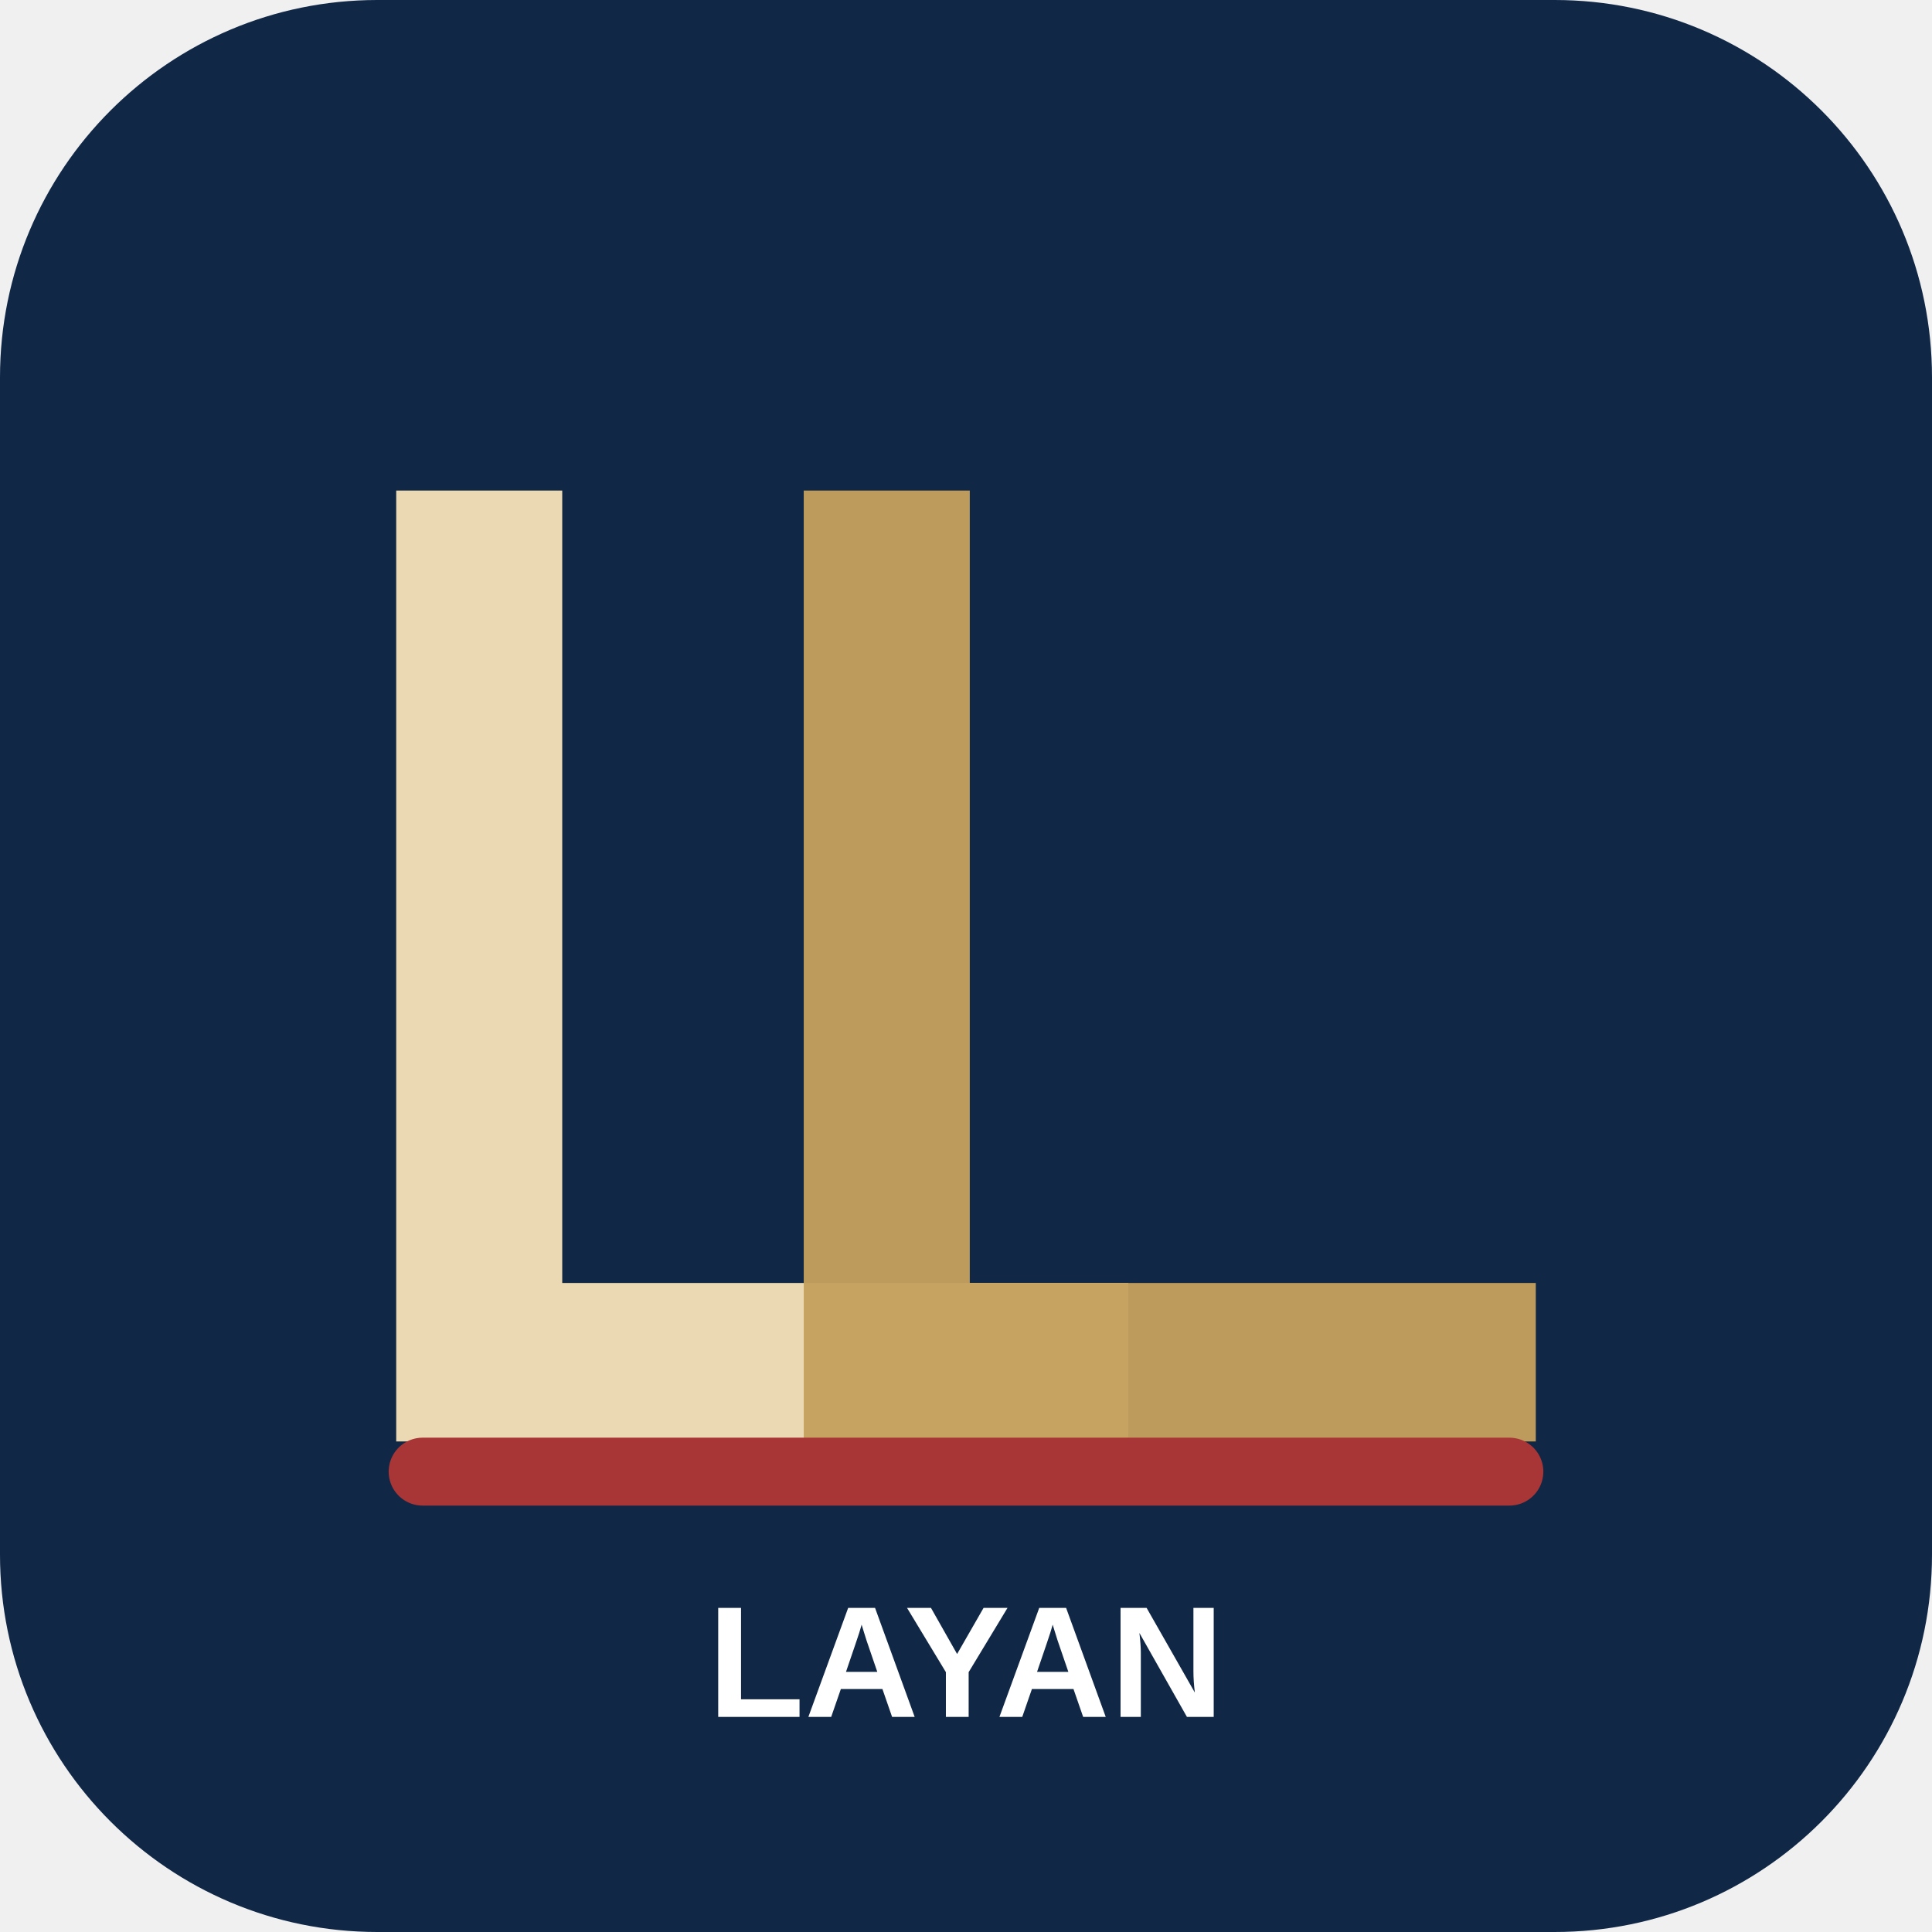
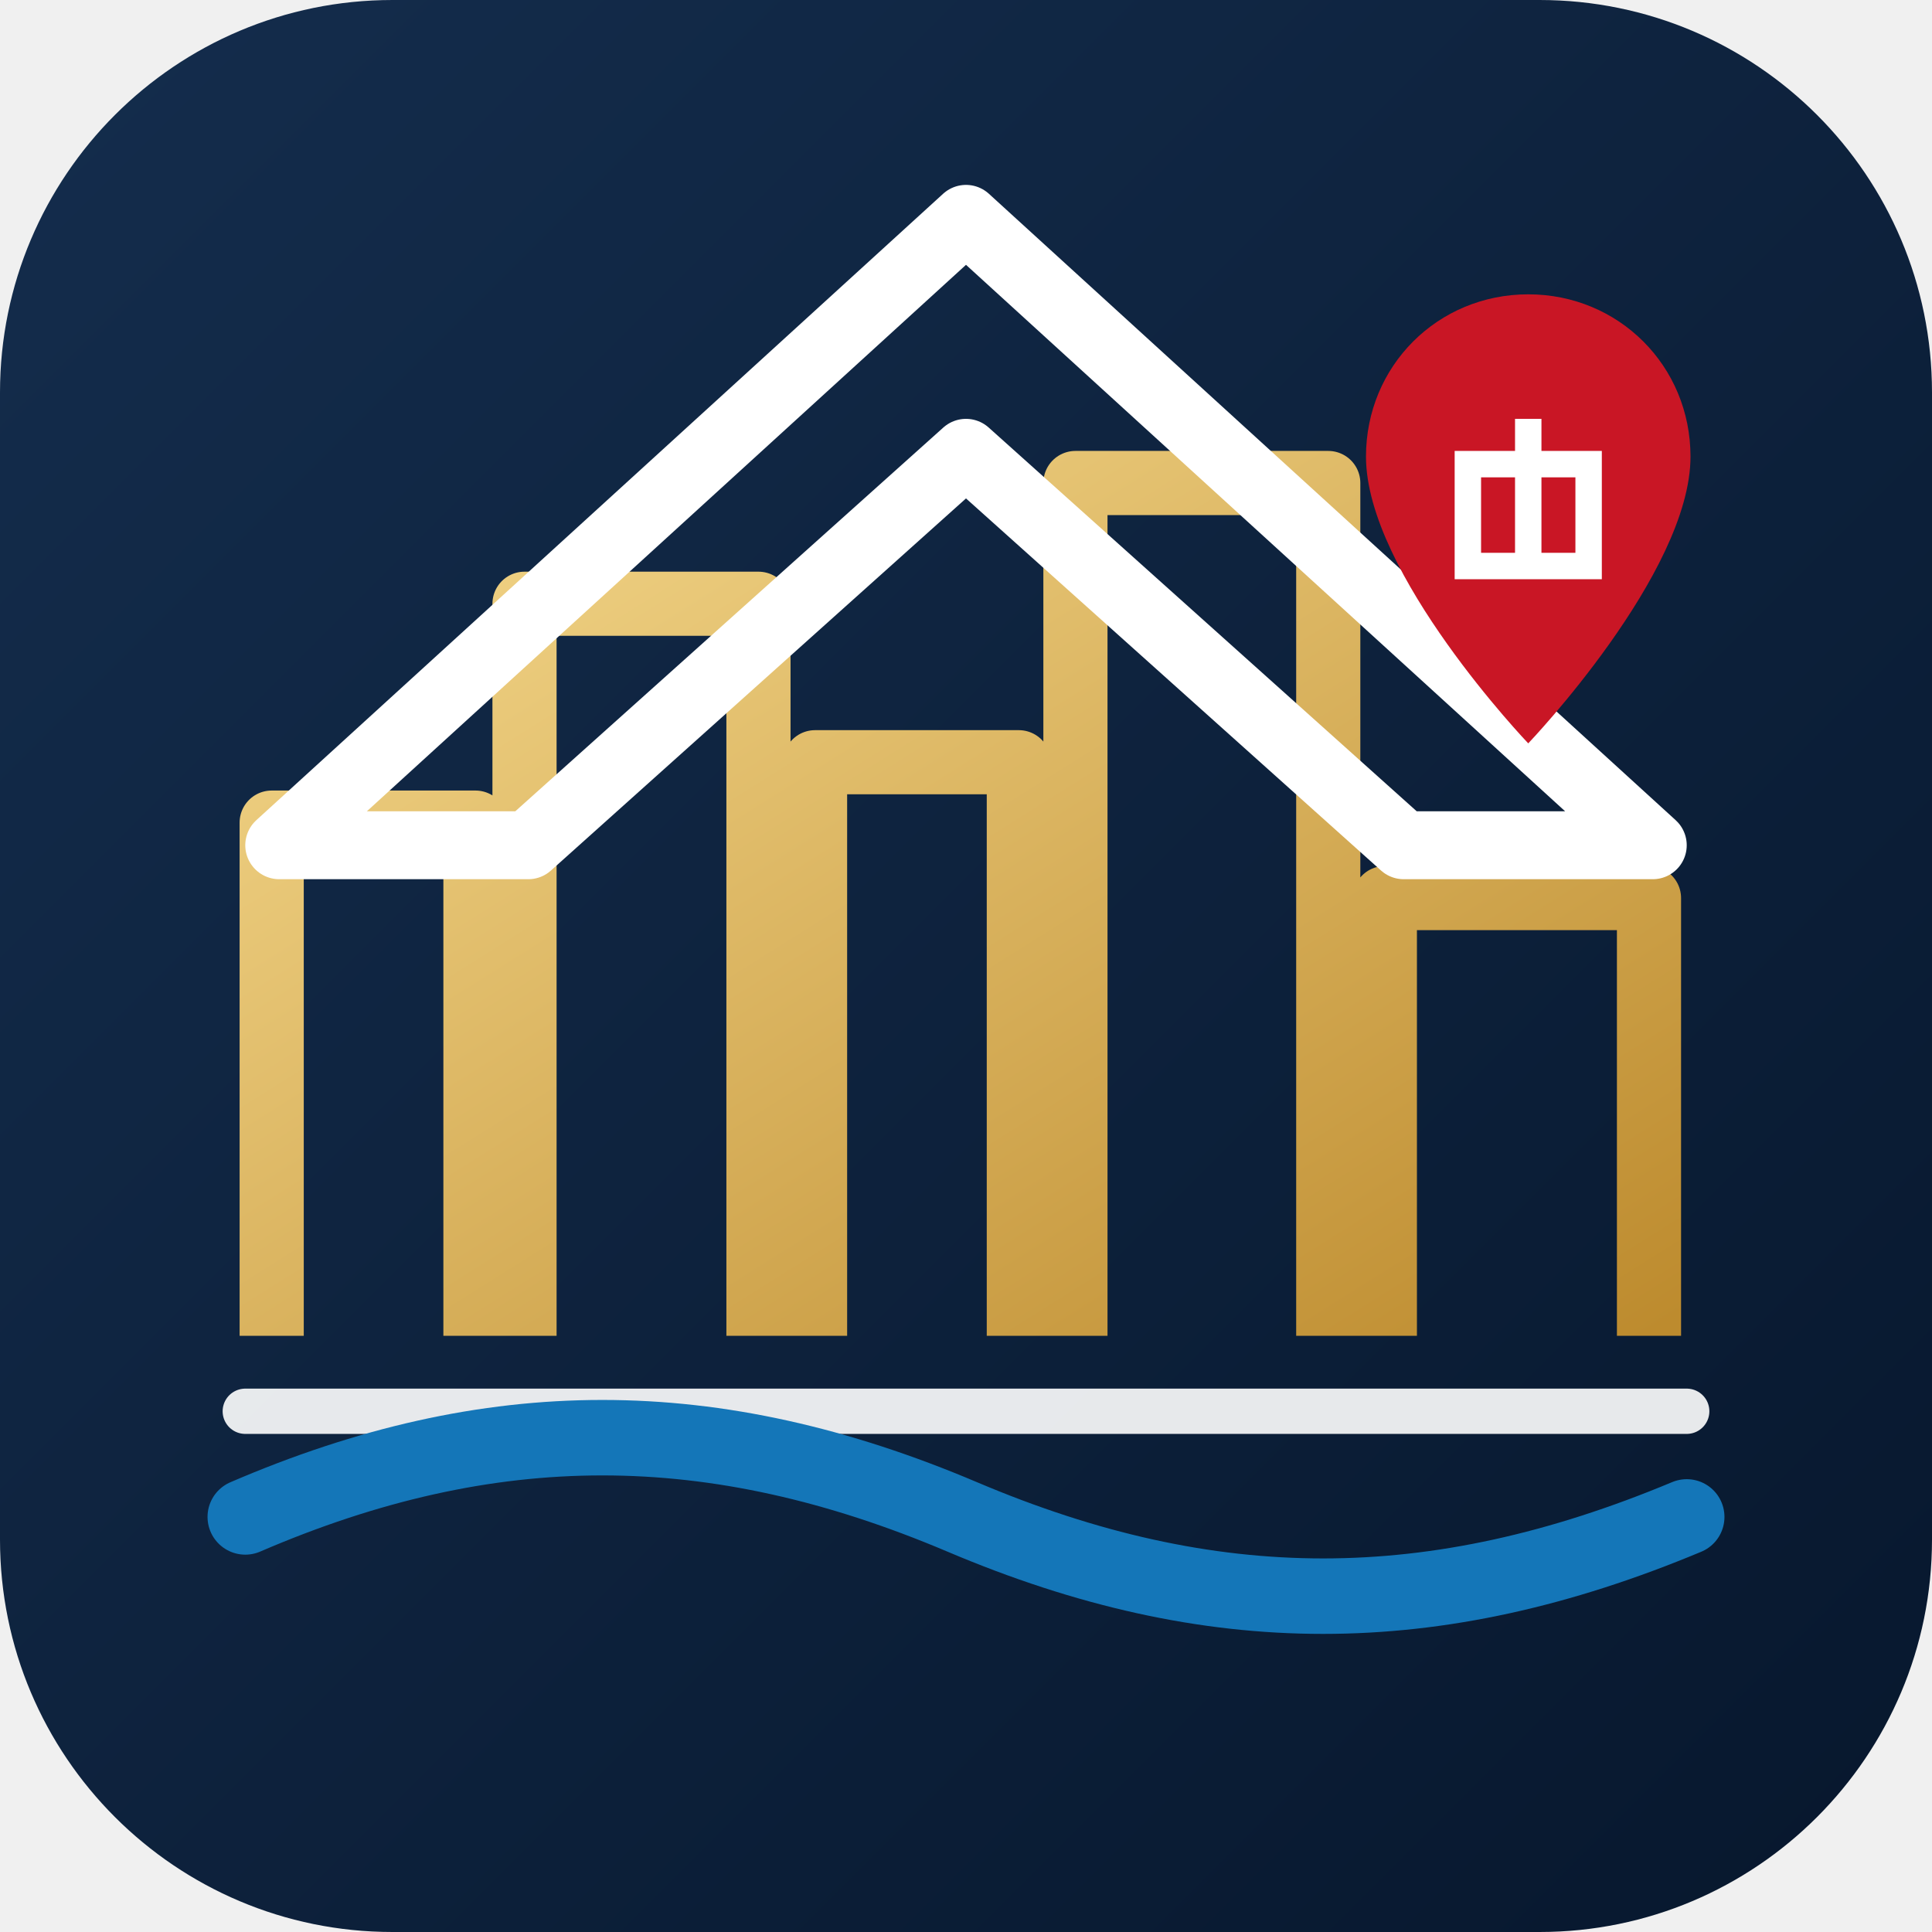
- <svg xmlns="http://www.w3.org/2000/svg" viewBox="0 0 512 512">
-   <rect width="512" height="512" rx="100" fill="#102746" />
-   <path d="M105 130h44v210h150v42H105z" fill="#ead9b2" />
-   <path d="M213 130h44v210h150v42H213z" fill="#c5a15d" opacity=".95" />
-   <path d="M112 390h288" stroke="#a93636" stroke-width="18" stroke-linecap="round" />
-   <text x="256" y="455" font-family="Arial,sans-serif" font-size="42" font-weight="700" text-anchor="middle" fill="#fff">LAYAN</text>
+ <svg xmlns="http://www.w3.org/2000/svg" viewBox="0 0 512 512" role="img" aria-label="أسيوط عقار">
+   <defs>
+     <linearGradient id="navy" x1="0" y1="0" x2="1" y2="1">
+       <stop stop-color="#142d4d" />
+       <stop offset="1" stop-color="#07172d" />
+     </linearGradient>
+     <linearGradient id="gold" x1="0" y1="0" x2="1" y2="1">
+       <stop stop-color="#f5d98d" />
+       <stop offset="1" stop-color="#bd8b2e" />
+     </linearGradient>
+   </defs>
+   <rect width="512" height="512" rx="104" fill="url(#navy)" />
+   <path d="M72 354V218h54v136M139 354V160h62v194M216 354V202h54v152M285 354V128h67v226M367 354V238h70v116" fill="none" stroke="url(#gold)" stroke-width="17" stroke-linejoin="round" />
+   <path d="M65 374h382" stroke="#fff" stroke-width="12" stroke-linecap="round" opacity=".9" />
+   <path d="M65 402c65-28 124-28 190 0s125 28 192 0" fill="none" stroke="#1476b8" stroke-width="20" stroke-linecap="round" />
+   <path d="M256 58 438 224h-66L256 120 140 224H74z" fill="none" stroke="#fff" stroke-width="18" stroke-linejoin="round" />
+   <path d="M405 78c-24 0-43 19-43 43 0 31 43 76 43 76s43-45 43-76c0-24-19-43-43-43z" fill="#c91625" />
+   <path d="M389 123h32v27h-32zM405 111v39" stroke="#fff" stroke-width="7" fill="none" />
+   <path d="M95 436h322" stroke="url(#gold)" stroke-width="10" stroke-linecap="round" />
</svg>
